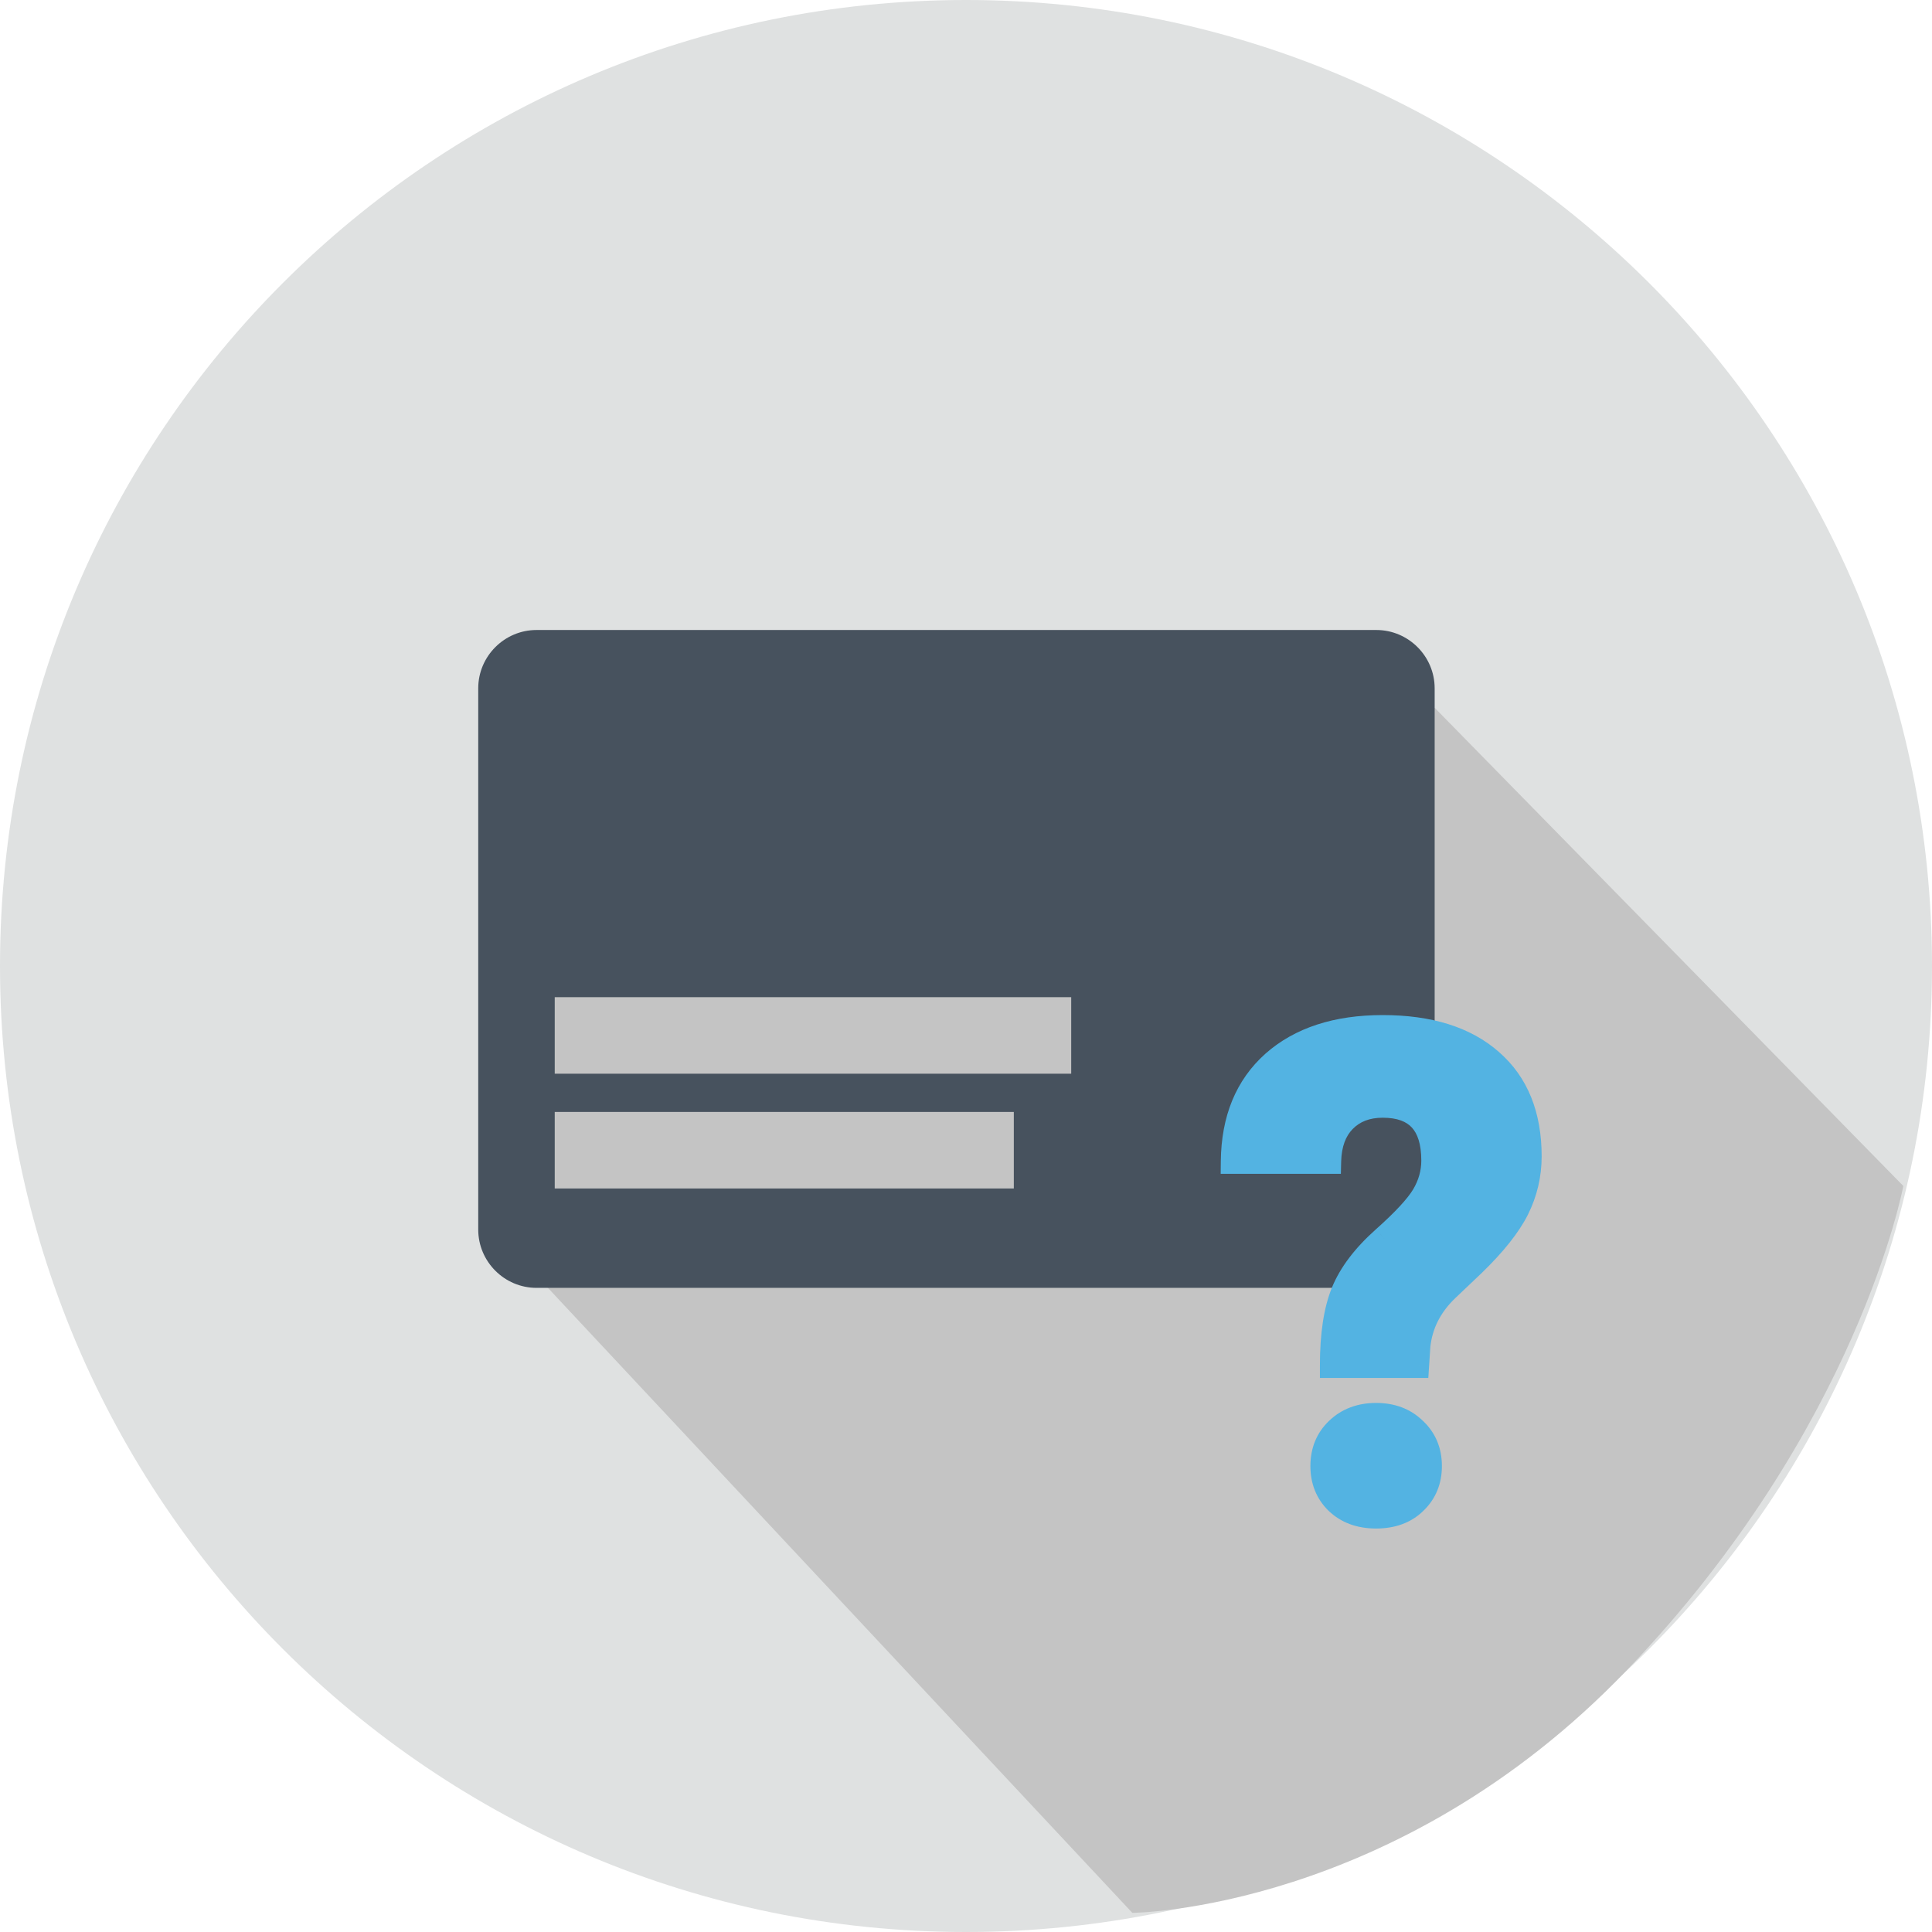
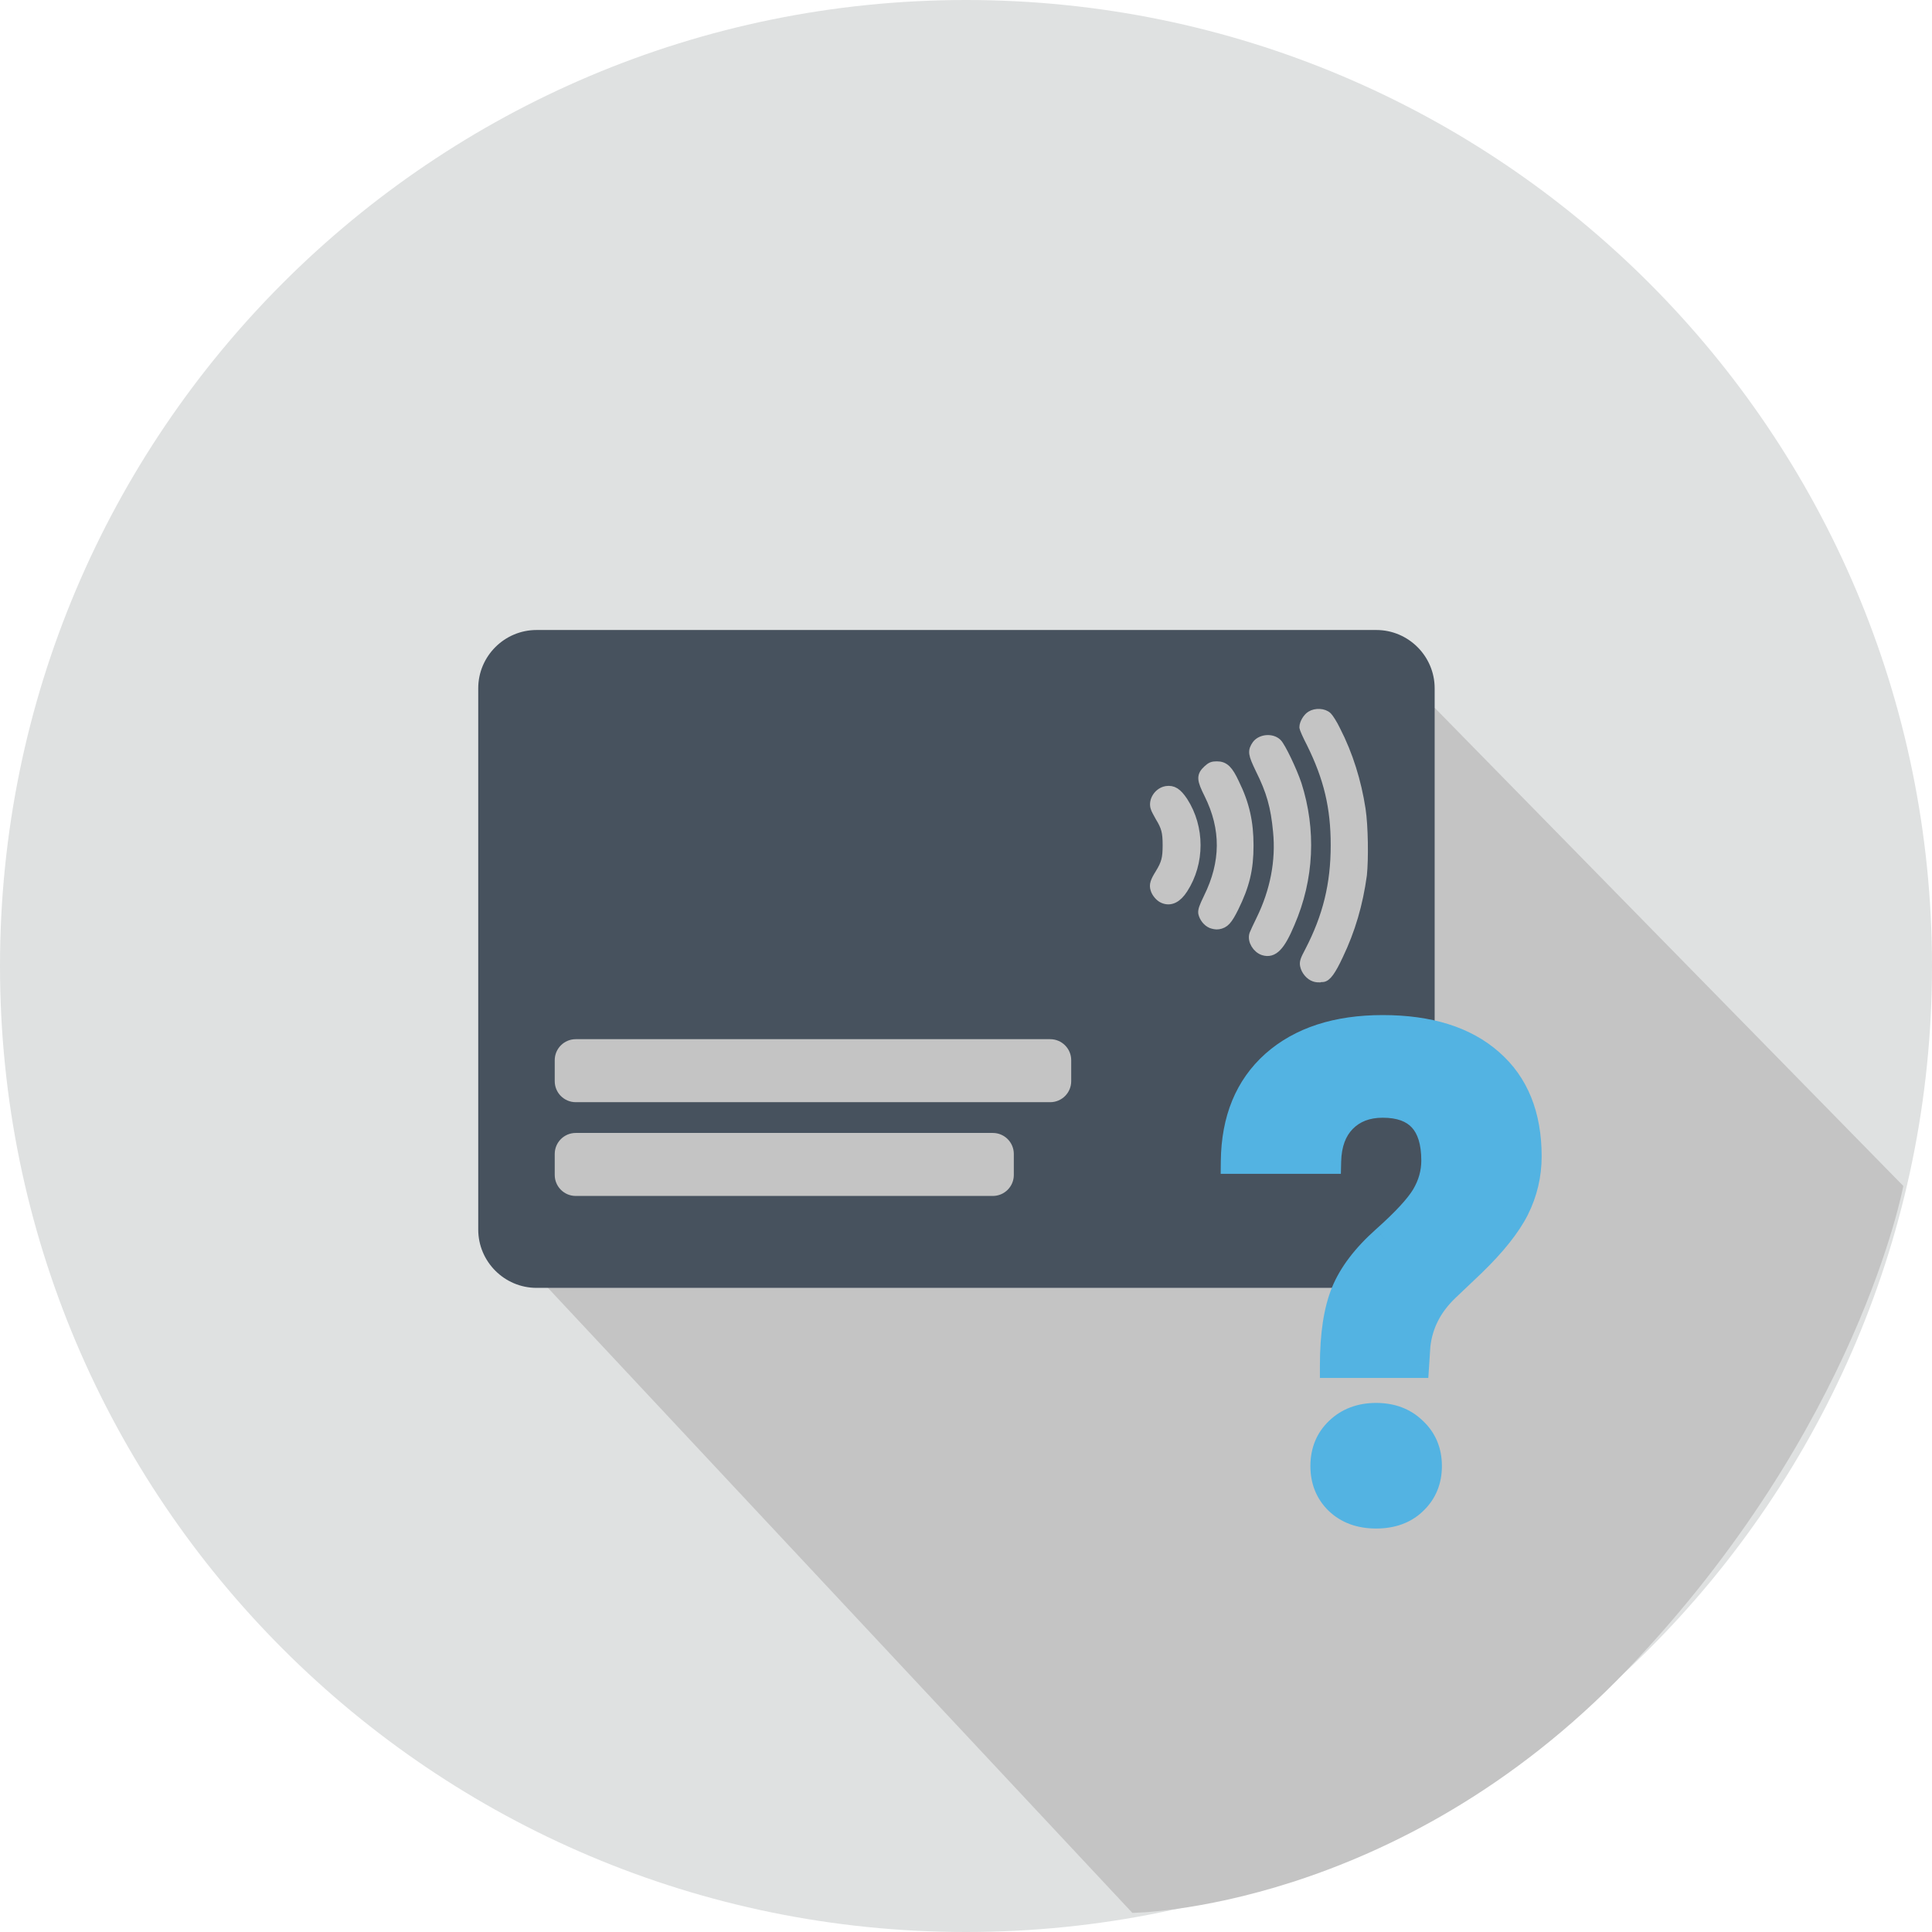
<svg xmlns="http://www.w3.org/2000/svg" width="92" height="92" viewBox="0 0 92 92" fill="none">
  <circle cx="46" cy="46" r="46" fill="#DFE1E1" />
  <path d="M23.683 58.752L68.317 33.703L90.634 56.475C90.634 56.475 88.5 68 77.5 79.5C66.5 91 53.921 91.089 53.921 91.089L23.683 58.752Z" fill="#C4C4C4" />
  <path d="M65.541 30H25.549C24.021 30 22.773 31.249 22.773 32.775V58.551C22.773 60.078 24.021 61.327 25.549 61.327H65.541C67.068 61.327 68.317 60.078 68.317 58.551V32.775C68.317 31.249 67.068 30 65.541 30Z" fill="#47525E" />
-   <rect x="26.416" y="52.95" width="21.861" height="3.644" fill="#C4C4C4" />
-   <rect x="26.416" y="47.485" width="24.594" height="3.644" fill="#C4C4C4" />
+   <rect x="26.416" y="53.95" width="21.861" height="3" rx="1" fill="#C4C4C4" />
+   <rect x="26.416" y="49.485" width="24.594" height="3" rx="1" fill="#C4C4C4" />
  <path d="M63.453 65.016C63.453 63.557 63.63 62.396 63.984 61.531C64.338 60.667 64.984 59.818 65.922 58.984C66.87 58.141 67.5 57.458 67.812 56.938C68.125 56.406 68.281 55.849 68.281 55.266C68.281 53.505 67.469 52.625 65.844 52.625C65.073 52.625 64.453 52.865 63.984 53.344C63.526 53.812 63.286 54.464 63.266 55.297H58.734C58.755 53.307 59.396 51.75 60.656 50.625C61.927 49.5 63.656 48.938 65.844 48.938C68.052 48.938 69.766 49.474 70.984 50.547C72.203 51.609 72.812 53.115 72.812 55.062C72.812 55.948 72.615 56.786 72.219 57.578C71.823 58.359 71.13 59.229 70.141 60.188L68.875 61.391C68.083 62.151 67.63 63.042 67.516 64.062L67.453 65.016H63.453ZM63 69.812C63 69.115 63.234 68.542 63.703 68.094C64.182 67.635 64.792 67.406 65.531 67.406C66.271 67.406 66.875 67.635 67.344 68.094C67.823 68.542 68.062 69.115 68.062 69.812C68.062 70.5 67.828 71.068 67.359 71.516C66.901 71.963 66.292 72.188 65.531 72.188C64.771 72.188 64.156 71.963 63.688 71.516C63.229 71.068 63 70.5 63 69.812Z" fill="#53B3E2" />
  <path d="M63.453 65.016H62.853V65.616H63.453V65.016ZM65.922 58.984L66.32 59.433L66.321 59.432L65.922 58.984ZM67.812 56.938L68.327 57.246L68.33 57.242L67.812 56.938ZM63.984 53.344L63.556 52.924L63.555 52.924L63.984 53.344ZM63.266 55.297V55.897H63.851L63.865 55.312L63.266 55.297ZM58.734 55.297L58.134 55.291L58.128 55.897H58.734V55.297ZM60.656 50.625L60.258 50.176L60.257 50.177L60.656 50.625ZM70.984 50.547L70.588 50.997L70.59 50.999L70.984 50.547ZM72.219 57.578L72.754 57.849L72.755 57.846L72.219 57.578ZM70.141 60.188L70.554 60.622L70.558 60.618L70.141 60.188ZM68.875 61.391L68.462 60.956L68.459 60.958L68.875 61.391ZM67.516 64.062L66.919 63.996L66.918 64.009L66.917 64.023L67.516 64.062ZM67.453 65.016V65.616H68.015L68.052 65.055L67.453 65.016ZM63.703 68.094L64.118 68.528L64.118 68.527L63.703 68.094ZM67.344 68.094L66.924 68.523L66.934 68.532L67.344 68.094ZM67.359 71.516L66.945 71.082L66.94 71.087L67.359 71.516ZM63.688 71.516L63.268 71.945L63.273 71.949L63.688 71.516ZM64.053 65.016C64.053 63.596 64.227 62.522 64.54 61.759L63.429 61.304C63.034 62.27 62.853 63.518 62.853 65.016H64.053ZM64.54 61.759C64.849 61.003 65.429 60.225 66.32 59.433L65.523 58.536C64.54 59.41 63.828 60.331 63.429 61.304L64.54 61.759ZM66.321 59.432C67.276 58.582 67.965 57.85 68.327 57.246L67.298 56.629C67.035 57.067 66.464 57.699 65.523 58.536L66.321 59.432ZM68.33 57.242C68.693 56.624 68.881 55.962 68.881 55.266H67.681C67.681 55.736 67.557 56.189 67.295 56.633L68.33 57.242ZM68.881 55.266C68.881 54.304 68.66 53.471 68.113 52.878C67.557 52.276 66.762 52.025 65.844 52.025V53.225C66.551 53.225 66.975 53.414 67.231 53.692C67.496 53.979 67.681 54.467 67.681 55.266H68.881ZM65.844 52.025C64.938 52.025 64.154 52.312 63.556 52.924L64.413 53.763C64.752 53.417 65.208 53.225 65.844 53.225V52.025ZM63.555 52.924C62.965 53.529 62.689 54.34 62.666 55.282L63.865 55.312C63.884 54.587 64.088 54.096 64.413 53.763L63.555 52.924ZM63.266 54.697H58.734V55.897H63.266V54.697ZM59.334 55.303C59.354 53.45 59.944 52.065 61.056 51.073L60.257 50.177C58.848 51.435 58.157 53.165 58.134 55.291L59.334 55.303ZM61.054 51.074C62.186 50.072 63.759 49.538 65.844 49.538V48.337C63.553 48.337 61.668 48.928 60.258 50.176L61.054 51.074ZM65.844 49.538C67.959 49.538 69.513 50.051 70.588 50.997L71.381 50.096C70.018 48.897 68.145 48.337 65.844 48.337V49.538ZM70.59 50.999C71.651 51.924 72.213 53.249 72.213 55.062H73.412C73.412 52.98 72.755 51.294 71.379 50.095L70.59 50.999ZM72.213 55.062C72.213 55.855 72.036 56.602 71.682 57.31L72.755 57.846C73.193 56.971 73.412 56.041 73.412 55.062H72.213ZM71.683 57.307C71.33 58.005 70.689 58.821 69.723 59.757L70.558 60.618C71.571 59.637 72.316 58.714 72.754 57.849L71.683 57.307ZM69.727 59.753L68.462 60.956L69.288 61.825L70.554 60.622L69.727 59.753ZM68.459 60.958C67.574 61.808 67.051 62.825 66.919 63.996L68.112 64.129C68.21 63.258 68.593 62.494 69.291 61.823L68.459 60.958ZM66.917 64.023L66.854 64.976L68.052 65.055L68.114 64.102L66.917 64.023ZM67.453 64.416H63.453V65.616H67.453V64.416ZM63.6 69.812C63.6 69.264 63.777 68.853 64.118 68.528L63.289 67.66C62.692 68.23 62.4 68.965 62.4 69.812H63.6ZM64.118 68.527C64.472 68.189 64.927 68.006 65.531 68.006V66.806C64.656 66.806 63.892 67.082 63.288 67.66L64.118 68.527ZM65.531 68.006C66.136 68.006 66.582 68.188 66.924 68.523L67.763 67.665C67.168 67.082 66.406 66.806 65.531 66.806V68.006ZM66.934 68.532C67.283 68.859 67.463 69.269 67.463 69.812H68.662C68.662 68.96 68.362 68.225 67.754 67.655L66.934 68.532ZM67.463 69.812C67.463 70.347 67.287 70.754 66.945 71.082L67.774 71.949C68.369 71.381 68.662 70.653 68.662 69.812H67.463ZM66.94 71.087C66.614 71.405 66.166 71.588 65.531 71.588V72.787C66.417 72.787 67.188 72.522 67.779 71.945L66.94 71.087ZM65.531 71.588C64.897 71.588 64.44 71.405 64.102 71.082L63.273 71.949C63.872 72.522 64.645 72.787 65.531 72.787V71.588ZM64.107 71.087C63.773 70.76 63.6 70.352 63.6 69.812H62.4C62.4 70.648 62.685 71.375 63.268 71.945L64.107 71.087Z" fill="#53B3E2" />
+   <path d="M64.786 38.536C64.582 37.218 64.19 35.947 63.593 34.786C63.452 34.488 63.264 34.205 63.201 34.142C63.028 33.97 62.652 33.954 62.432 34.095C62.275 34.19 62.118 34.456 62.118 34.629C62.118 34.676 62.259 35.005 62.448 35.366C63.279 37.045 63.609 38.442 63.609 40.247C63.609 42.114 63.232 43.652 62.369 45.315C62.15 45.723 62.118 45.833 62.15 45.974C62.197 46.21 62.401 46.445 62.605 46.508C62.699 46.539 62.793 46.539 62.824 46.539C62.856 46.524 62.919 46.524 62.966 46.524C63.154 46.524 63.374 46.226 63.719 45.488C64.299 44.28 64.66 43.04 64.849 41.659C64.927 40.906 64.911 39.352 64.786 38.536Z" fill="#C4C4C4" stroke="#C4C4C4" stroke-width="0.484" />
+   <path d="M61.742 37.359C61.522 36.7 60.973 35.555 60.8 35.398C60.549 35.162 60.062 35.209 59.858 35.476C59.654 35.774 59.67 35.884 60.015 36.606C60.549 37.673 60.753 38.411 60.863 39.588C61.004 41 60.722 42.444 60.062 43.793C59.906 44.107 59.764 44.421 59.733 44.499C59.639 44.782 59.874 45.158 60.172 45.253C60.627 45.394 60.957 45.049 61.412 43.966C62.338 41.832 62.432 39.525 61.742 37.359Z" fill="#C4C4C4" stroke="#C4C4C4" stroke-width="0.484" />
+   <path d="M57.944 36.496C57.74 36.496 57.677 36.528 57.52 36.669C57.222 36.951 57.222 37.093 57.583 37.814C58.399 39.462 58.383 41.078 57.552 42.758C57.332 43.213 57.285 43.354 57.301 43.479C57.348 43.683 57.505 43.887 57.693 43.966C57.771 43.997 57.928 44.029 58.007 44.013C58.305 43.966 58.446 43.809 58.744 43.213C59.262 42.161 59.45 41.392 59.45 40.263C59.45 39.164 59.262 38.301 58.776 37.312C58.477 36.669 58.289 36.496 57.944 36.496Z" fill="#C4C4C4" stroke="#C4C4C4" stroke-width="0.484" />
+   <path d="M55.543 37.673C55.182 37.736 54.931 38.128 55.025 38.442C55.041 38.52 55.151 38.709 55.245 38.882C55.543 39.368 55.606 39.619 55.606 40.247C55.606 40.874 55.543 41.126 55.245 41.612C55.01 41.989 54.962 42.145 55.025 42.334C55.072 42.506 55.245 42.71 55.402 42.773C55.731 42.914 56.045 42.758 56.328 42.318C57.128 41.078 57.128 39.415 56.328 38.175C56.045 37.752 55.841 37.626 55.543 37.673Z" fill="#C4C4C4" stroke="#C4C4C4" stroke-width="0.484" />
</svg>
